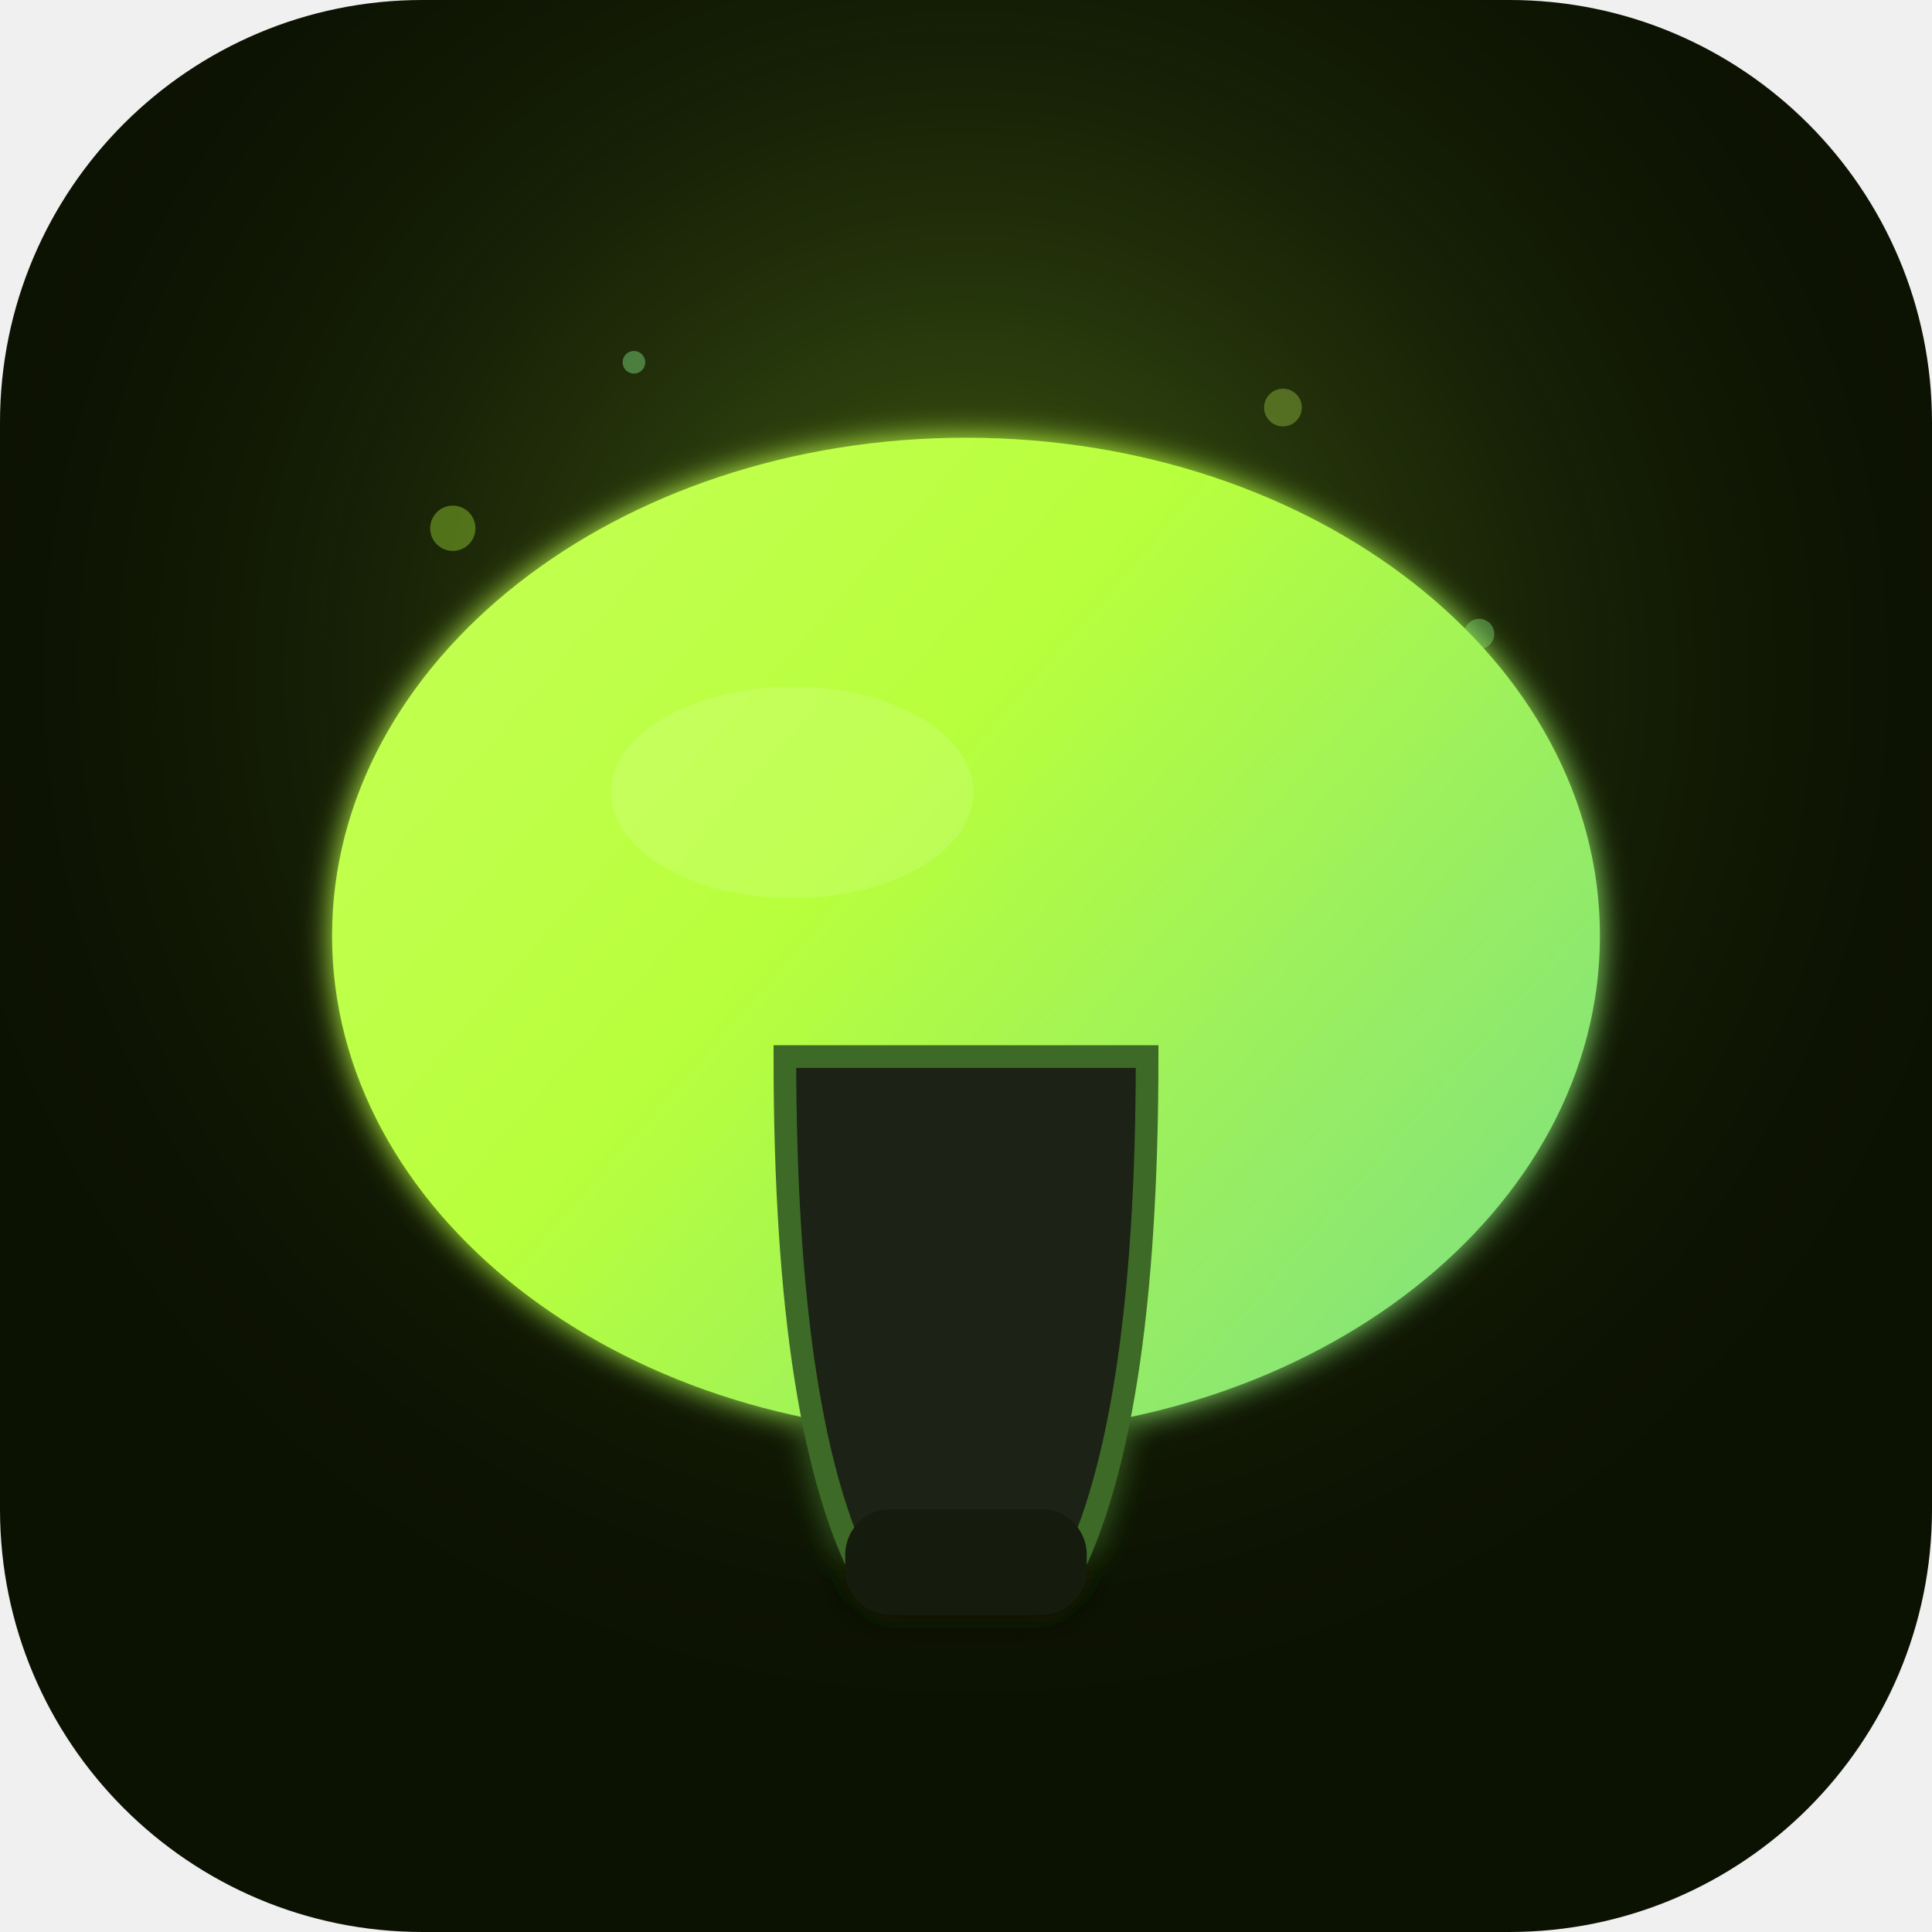
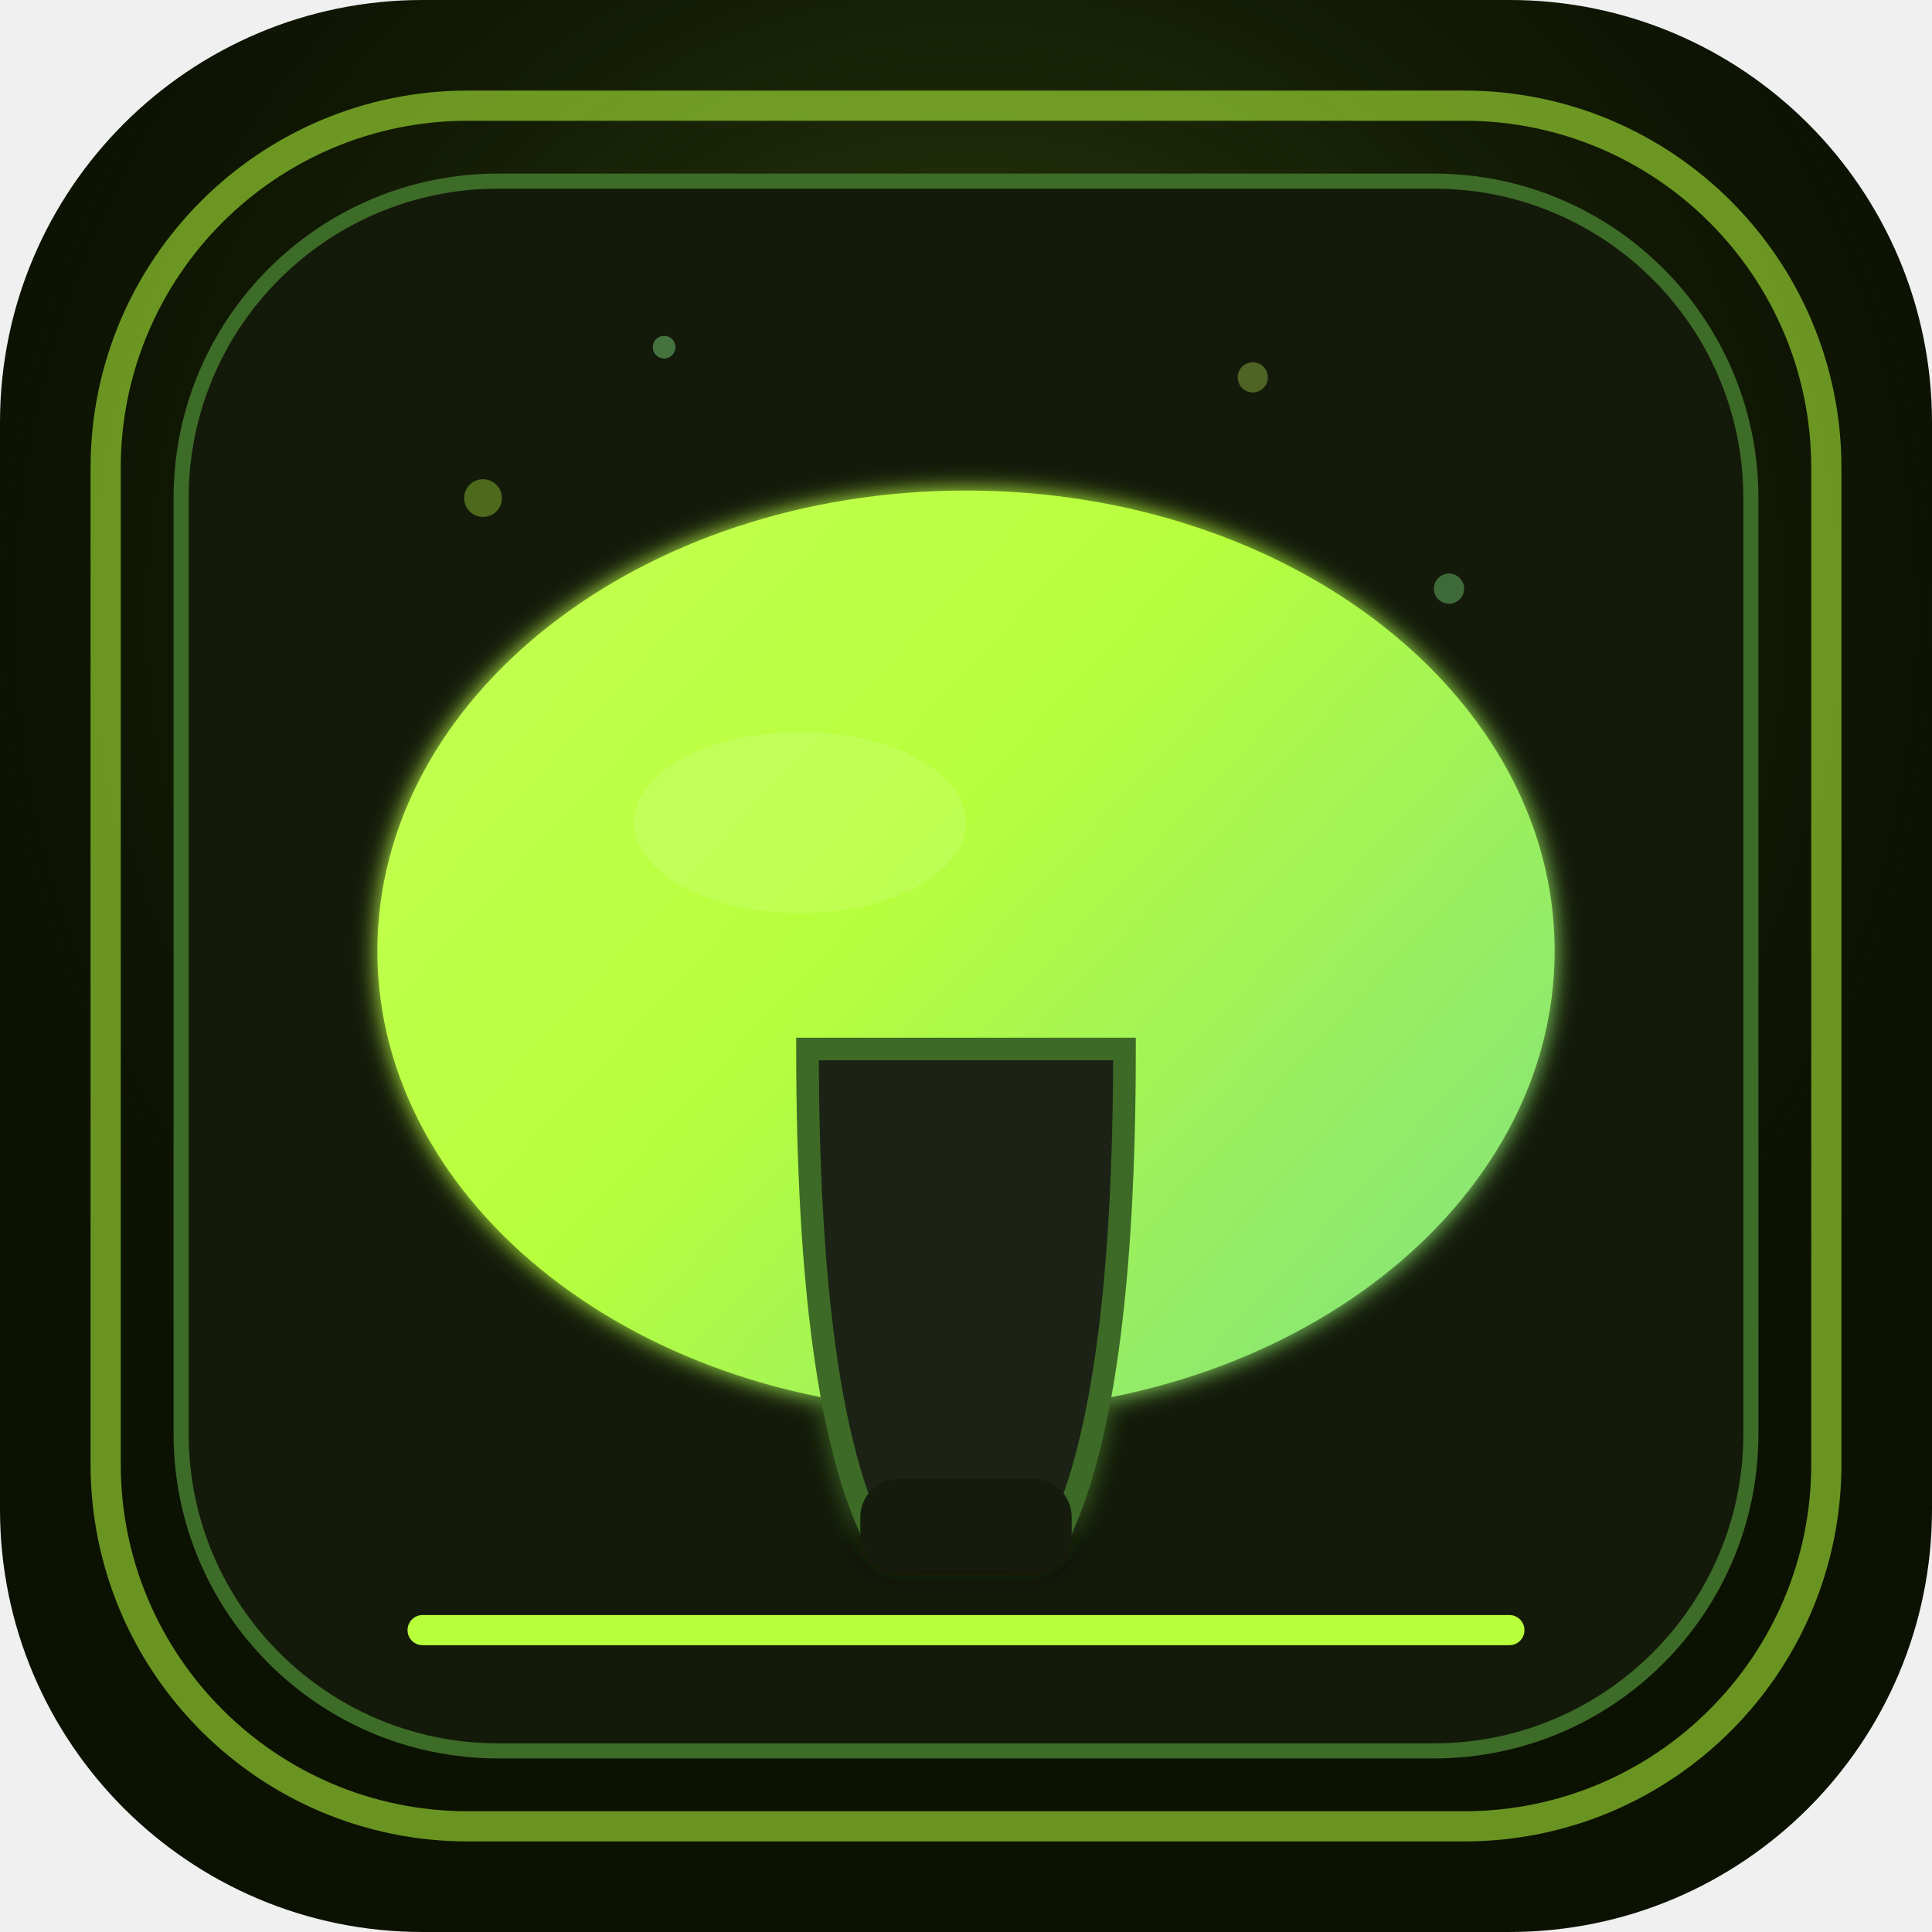
<svg xmlns="http://www.w3.org/2000/svg" viewBox="0 0 512 512" role="img" aria-label="DOZEN">
  <defs>
-     <linearGradient id="cap" x1="96" y1="80" x2="416" y2="360" gradientUnits="userSpaceOnUse">
+     <linearGradient id="cap" x1="96" y1="72" x2="416" y2="368" gradientUnits="userSpaceOnUse">
      <stop offset="0%" stop-color="#c8ff5c" />
-       <stop offset="45%" stop-color="#b8ff3c" />
+       <stop offset="48%" stop-color="#b8ff3c" />
      <stop offset="100%" stop-color="#7ee081" />
    </linearGradient>
-     <radialGradient id="glow" cx="50%" cy="35%" r="55%">
-       <stop offset="0%" stop-color="#b8ff3c" stop-opacity="0.35" />
+     <radialGradient id="glow" cx="50%" cy="32%" r="58%">
+       <stop offset="0%" stop-color="#b8ff3c" stop-opacity="0.28" />
      <stop offset="100%" stop-color="#0c1202" stop-opacity="0" />
    </radialGradient>
-     <filter id="soft" x="-20%" y="-20%" width="140%" height="140%">
-       <feGaussianBlur stdDeviation="4" result="b" />
+     <filter id="soft" x="-18%" y="-18%" width="136%" height="136%">
+       <feGaussianBlur stdDeviation="3" result="b" />
      <feMerge>
        <feMergeNode in="b" />
        <feMergeNode in="SourceGraphic" />
      </feMerge>
    </filter>
  </defs>
  <rect width="512" height="512" rx="112" fill="#0c1202" />
  <rect width="512" height="512" rx="112" fill="url(#glow)" />
-   <circle cx="120" cy="140" r="6" fill="#b8ff3c" opacity="0.35" />
-   <circle cx="392" cy="168" r="4" fill="#7ee081" opacity="0.4" />
-   <circle cx="340" cy="108" r="5" fill="#c8ff5c" opacity="0.3" />
-   <circle cx="168" cy="96" r="3" fill="#7ee081" opacity="0.45" />
+   <rect x="28" y="28" width="456" height="456" rx="96" fill="none" stroke="#b8ff3c" stroke-width="8" opacity="0.55" />
+   <rect x="48" y="48" width="416" height="416" rx="84" fill="#141a0a" stroke="#3d6b28" stroke-width="4" />
+   <circle cx="128" cy="132" r="5" fill="#b8ff3c" opacity="0.35" />
+   <circle cx="384" cy="156" r="4" fill="#7ee081" opacity="0.4" />
+   <circle cx="332" cy="100" r="4" fill="#c8ff5c" opacity="0.32" />
+   <circle cx="176" cy="92" r="3" fill="#7ee081" opacity="0.45" />
  <g filter="url(#soft)">
-     <ellipse cx="256" cy="248" rx="168" ry="132" fill="url(#cap)" />
-     <path fill="#1a2212" stroke="#3d6b28" stroke-width="6" d="M 208 280 Q 208 380 230 420 H 282 Q 304 380 304 280 Z" />
-     <rect x="224" y="400" width="64" height="28" rx="12" fill="#141a0a" />
+     <ellipse cx="256" cy="252" rx="156" ry="122" fill="url(#cap)" />
+     <path fill="#1a2212" stroke="#3d6b28" stroke-width="6" d="M 214 278 Q 214 372 232 408 H 280 Q 298 372 298 278 Z" />
+     <rect x="228" y="392" width="56" height="24" rx="10" fill="#141a0a" />
  </g>
-   <ellipse cx="210" cy="210" rx="48" ry="28" fill="#ffffff" opacity="0.12" />
+   <ellipse cx="212" cy="218" rx="44" ry="24" fill="#ffffff" opacity="0.11" />
+   <rect x="108" y="428" width="296" height="8" rx="4" fill="#b8ff3c" />
</svg>
